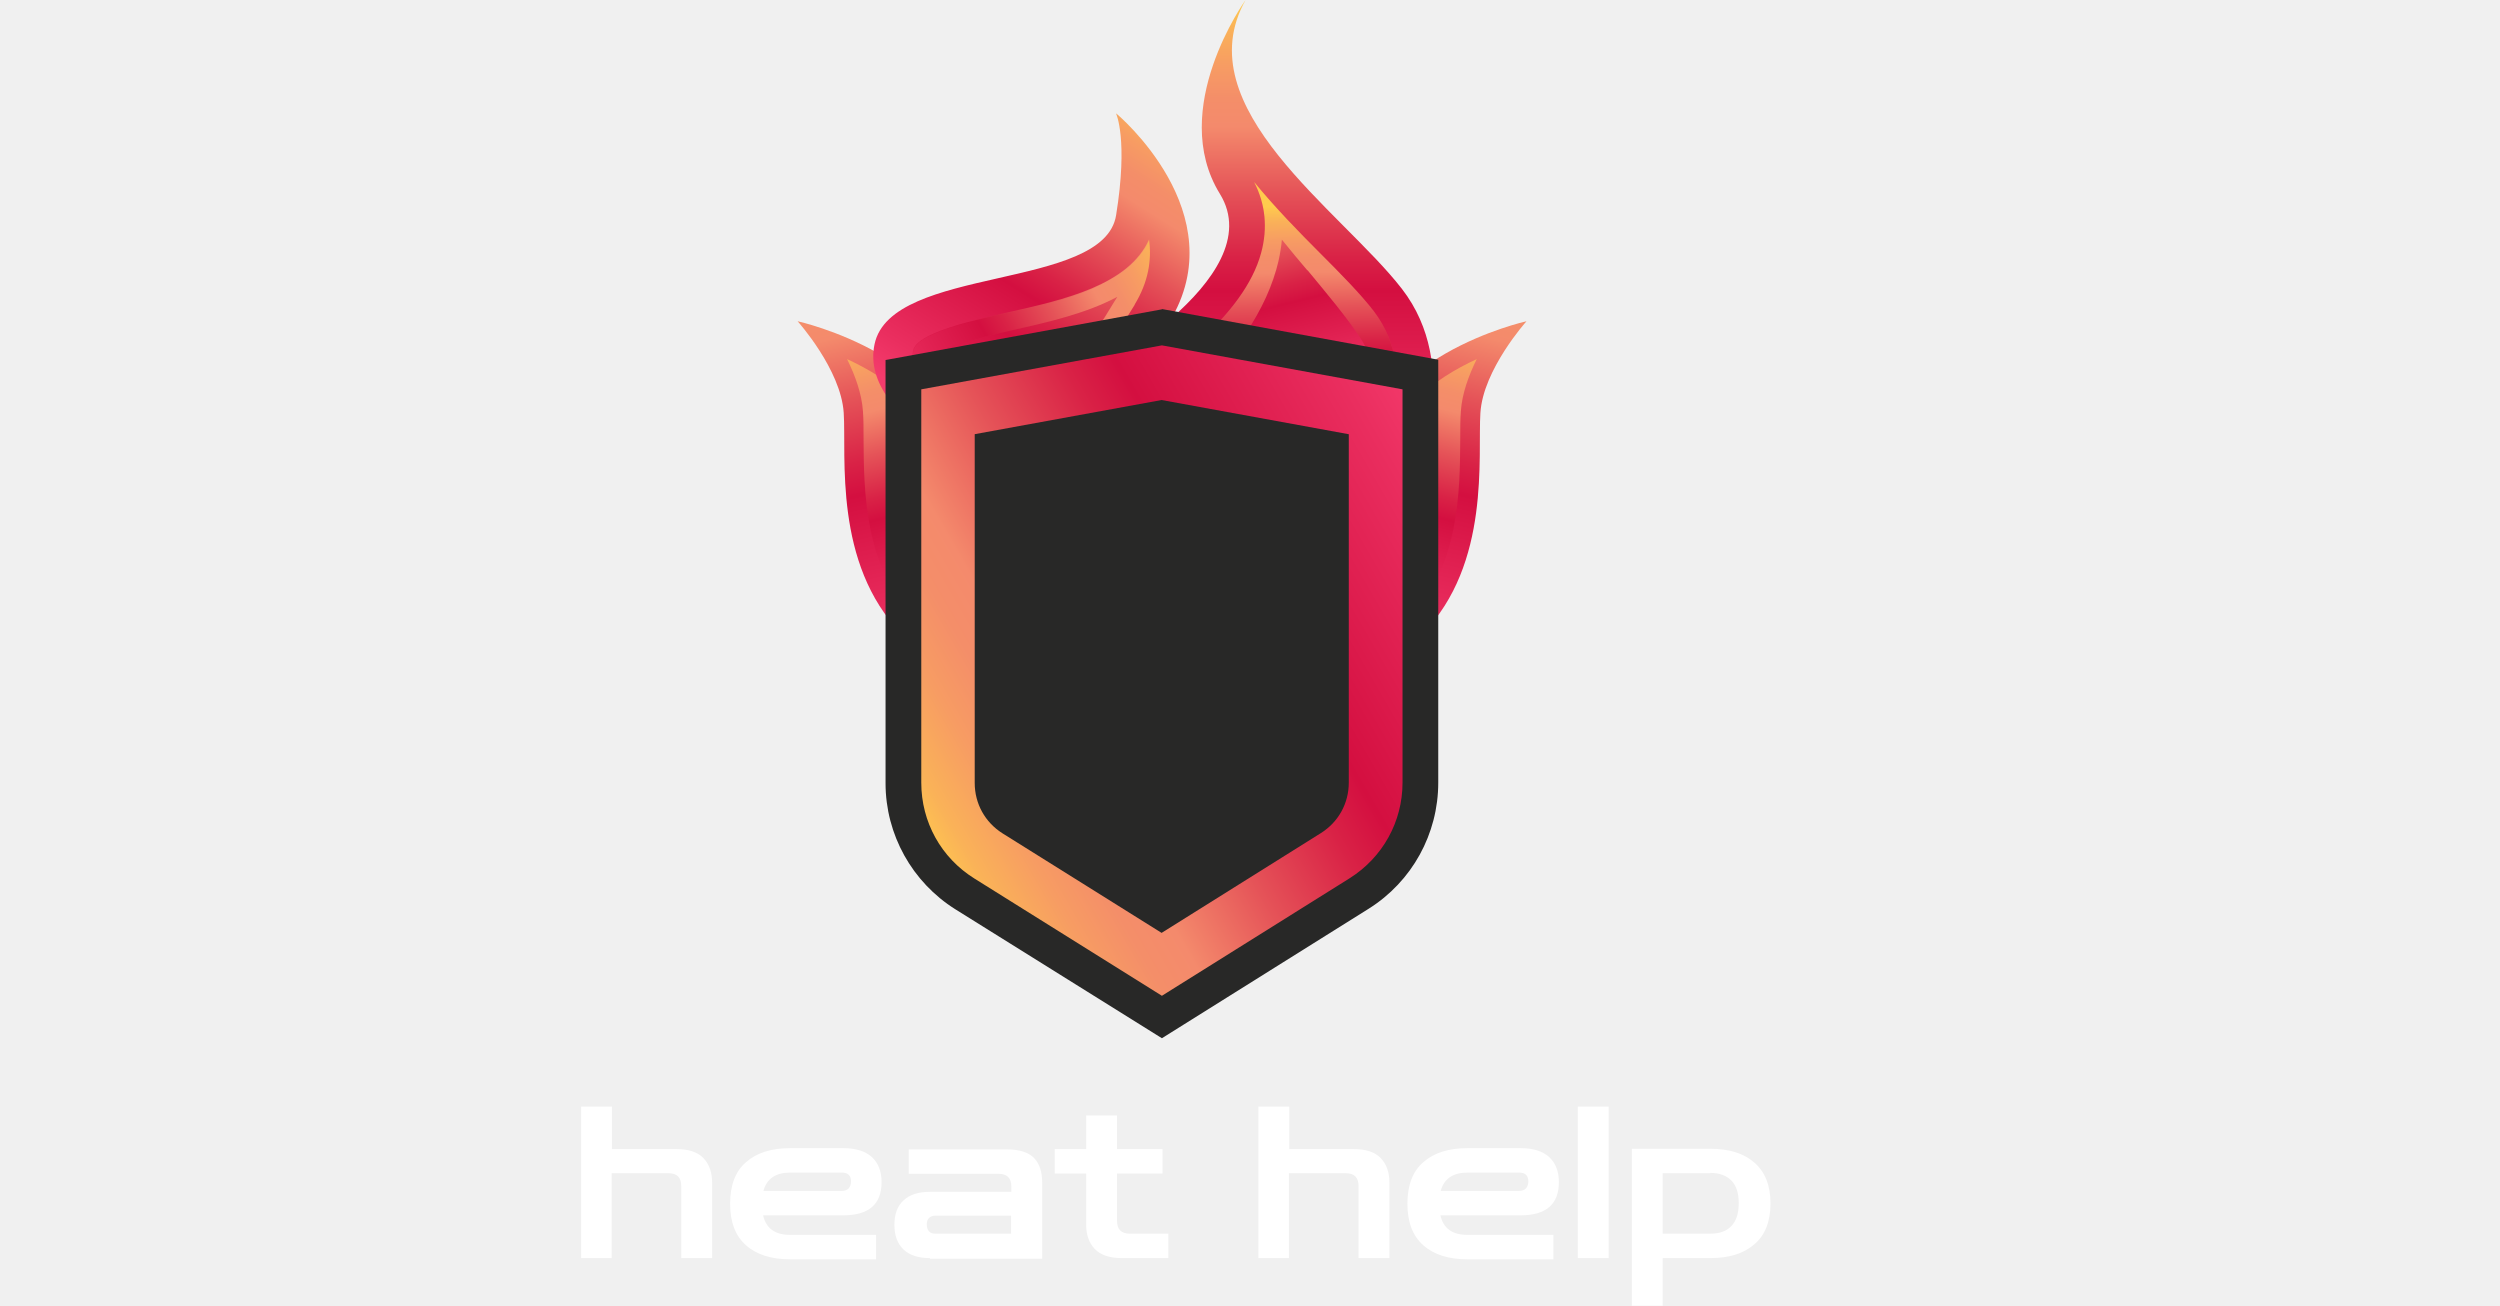
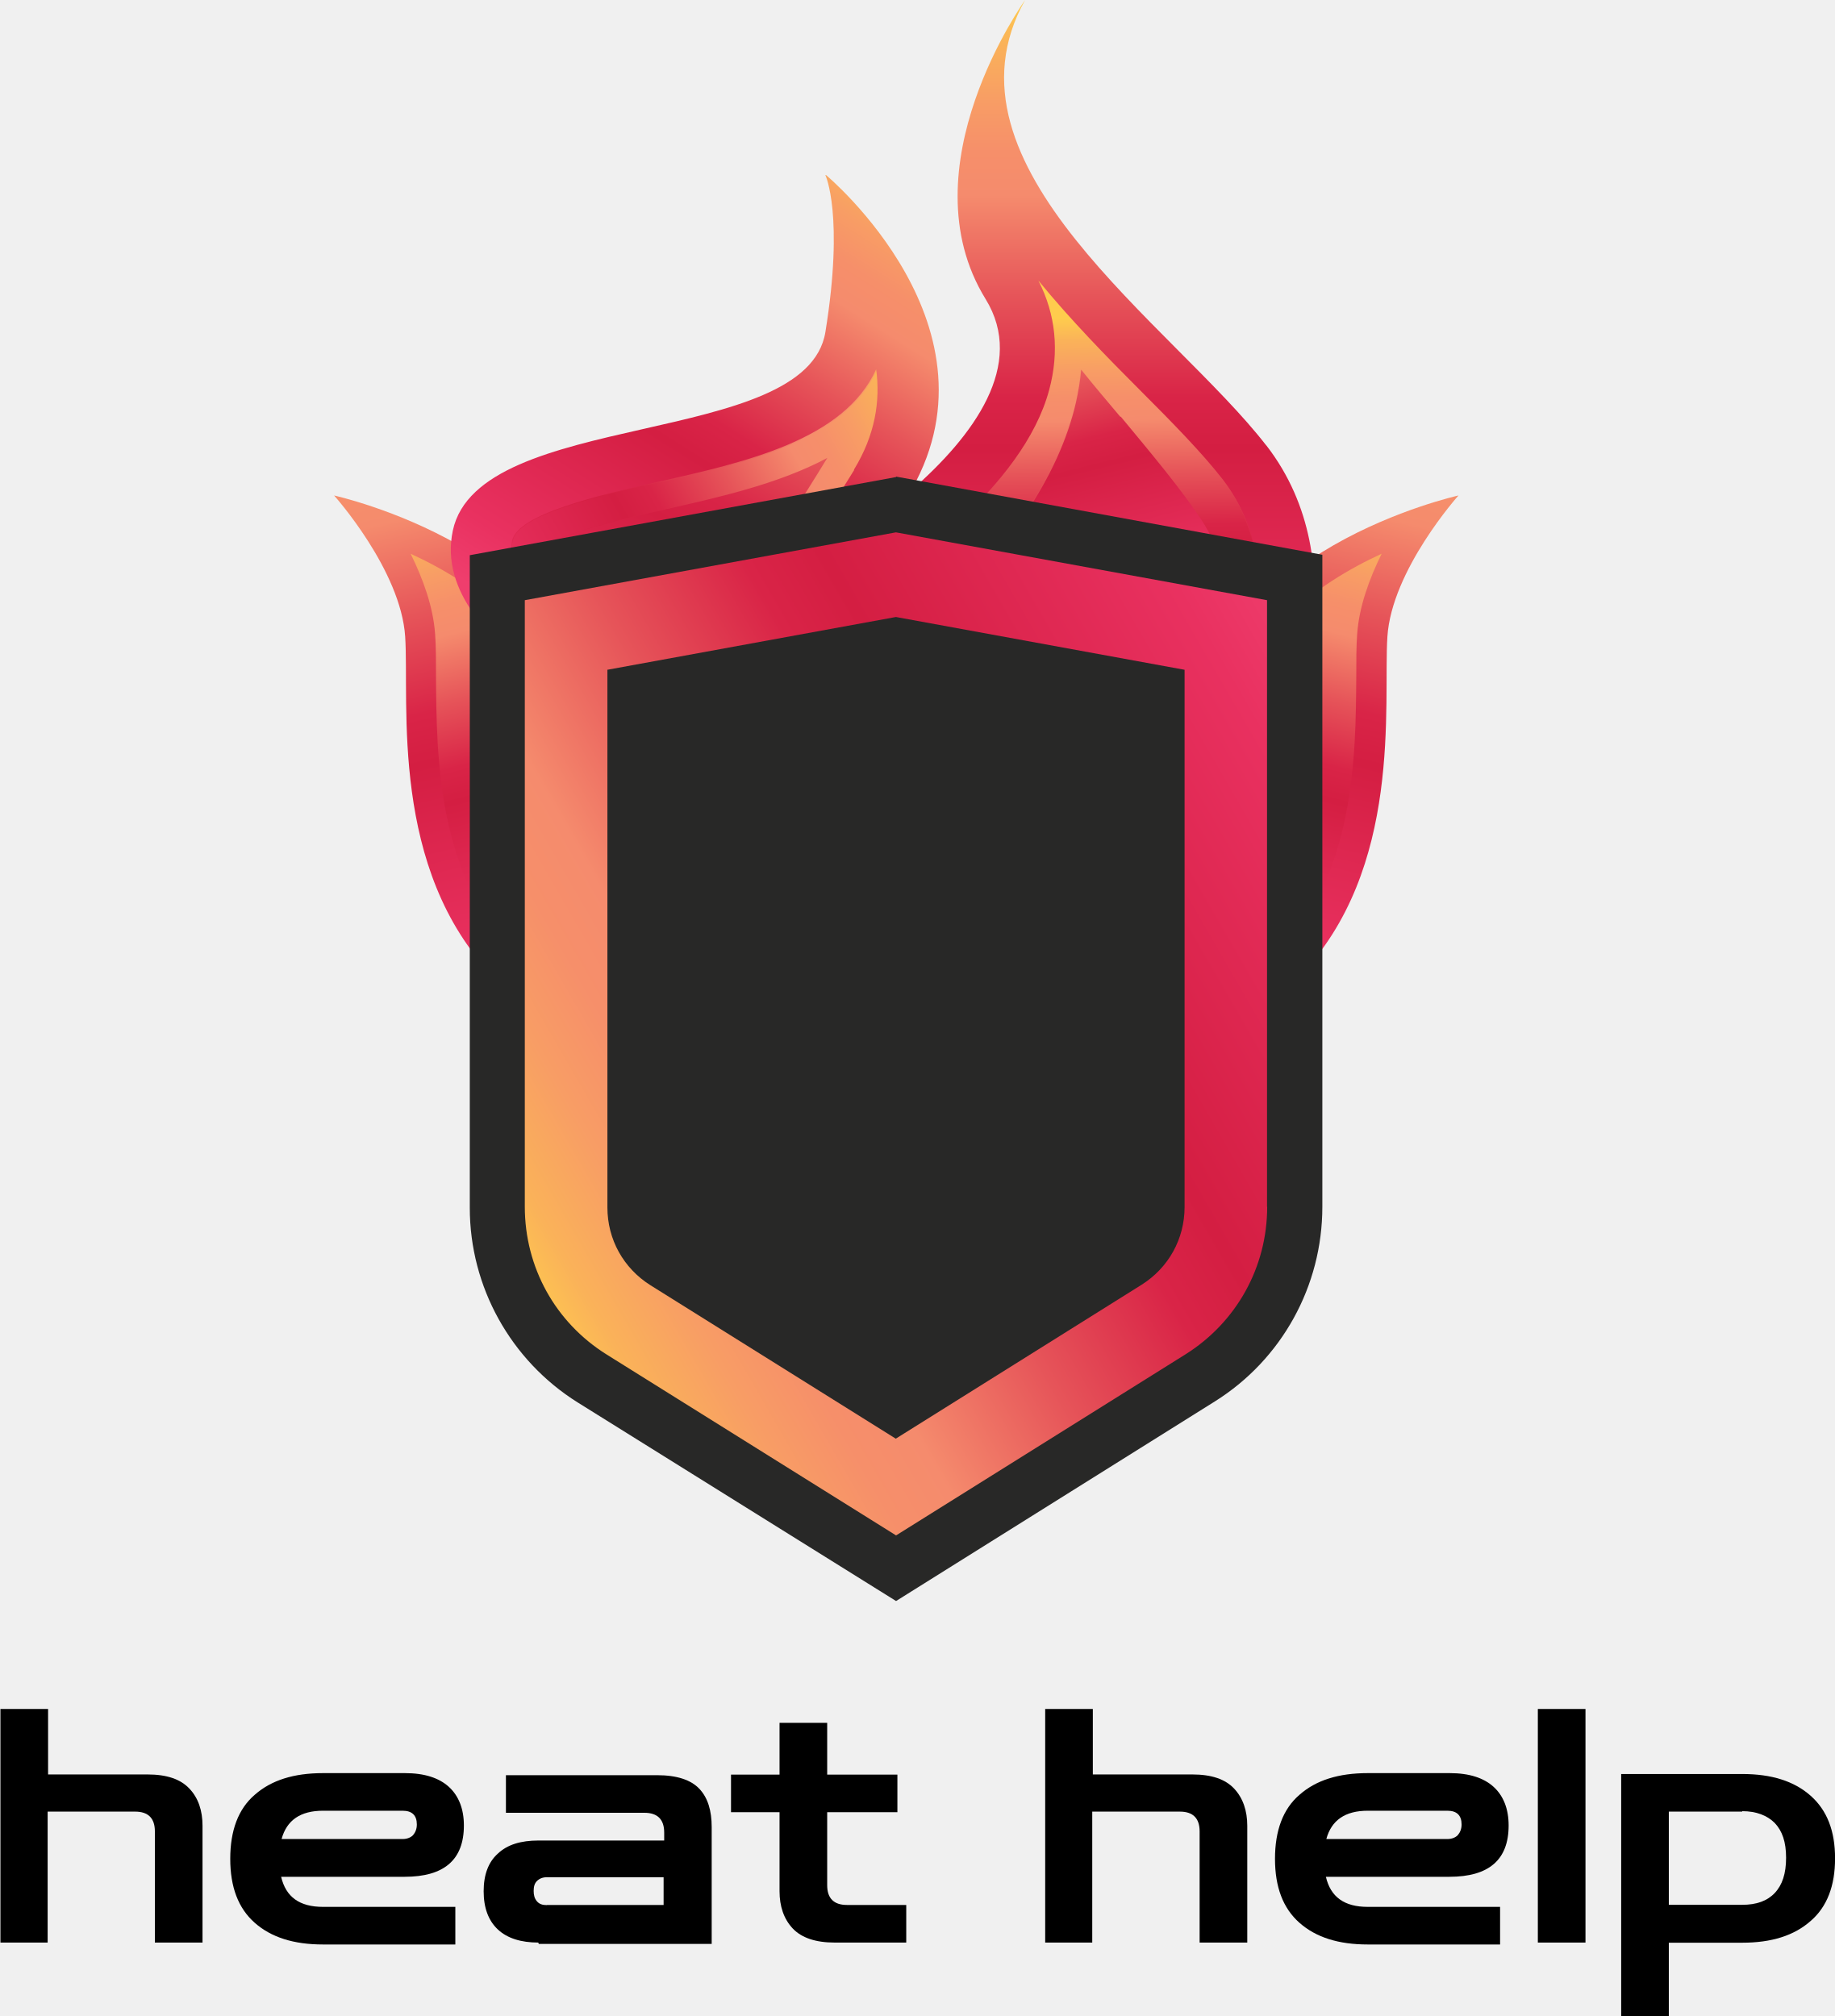
- <svg xmlns="http://www.w3.org/2000/svg" xmlns:xlink="http://www.w3.org/1999/xlink" id="color" viewBox="0 0 81.87 42.76">
+ <svg xmlns="http://www.w3.org/2000/svg" xmlns:xlink="http://www.w3.org/1999/xlink" id="Layer_1" data-name="Layer 1" viewBox="0 0 124.4 136.71">
  <defs>
    <style>
      .cls-1 {
+         fill: url(#linear-gradient);
+       }
+ 
+       .cls-2 {
        fill: #282827;
      }

-       .cls-2 {
+       .cls-3 {
+         fill: url(#linear-gradient-8);
+       }
+ 
+       .cls-4 {
+         fill: url(#linear-gradient-9);
+       }
+ 
+       .cls-5 {
+         fill: url(#linear-gradient-3);
+       }
+ 
+       .cls-6 {
+         fill: url(#linear-gradient-4);
+       }
+ 
+       .cls-7 {
        fill: url(#linear-gradient-2);
      }

-       .cls-3 {
-         fill: #fff;
-       }
- 
-       .cls-4 {
-         fill: url(#New_Gradient_Swatch-7);
-       }
- 
-       .cls-5 {
-         fill: url(#New_Gradient_Swatch-6);
-       }
- 
-       .cls-6 {
-         fill: url(#New_Gradient_Swatch);
-       }
- 
-       .cls-7 {
+       .cls-8 {
        fill: url(#linear-gradient-6);
      }

-       .cls-8 {
-         fill: url(#New_Gradient_Swatch-5);
-       }
- 
      .cls-9 {
-         fill: url(#New_Gradient_Swatch-8);
+         fill: url(#linear-gradient-7);
      }

      .cls-10 {
-         fill: url(#New_Gradient_Swatch-4);
+         fill: url(#linear-gradient-5);
      }

      .cls-11 {
-         fill: url(#New_Gradient_Swatch-3);
+         fill: url(#linear-gradient-14);
      }

      .cls-12 {
-         fill: url(#linear-gradient-5);
+         fill: url(#linear-gradient-15);
      }

      .cls-13 {
-         fill: url(#linear-gradient-3);
+         fill: url(#linear-gradient-13);
      }

      .cls-14 {
-         fill: url(#linear-gradient);
+         fill: url(#linear-gradient-12);
      }

      .cls-15 {
-         fill: url(#New_Gradient_Swatch-9);
+         fill: url(#linear-gradient-10);
      }

      .cls-16 {
-         fill: url(#linear-gradient-4);
-       }
- 
-       .cls-17 {
-         fill: url(#New_Gradient_Swatch-2);
+         fill: url(#linear-gradient-11);
      }
    </style>
-     <linearGradient id="New_Gradient_Swatch" data-name="New Gradient Swatch" x1="28.62" y1="15.2" x2="39.86" y2="8.76" gradientUnits="userSpaceOnUse">
-       <stop offset="0" stop-color="#f43b6c" />
-       <stop offset=".1" stop-color="#ea2e5f" />
-       <stop offset=".38" stop-color="#d40f40" />
-       <stop offset=".45" stop-color="#d92246" />
-       <stop offset=".59" stop-color="#e55358" />
-       <stop offset=".73" stop-color="#f48a6c" />
-       <stop offset=".79" stop-color="#f48e69" />
-       <stop offset=".86" stop-color="#f79c63" />
-       <stop offset=".94" stop-color="#fab258" />
-       <stop offset="1" stop-color="#ffcb4d" />
+     <linearGradient id="linear-gradient" x1="30.62" y1="104.05" x2="66.51" y2="124.61" gradientTransform="translate(0 152.55) scale(1 -1)" gradientUnits="userSpaceOnUse">
+       <stop offset="0" stop-color="#ef3e6d" />
+       <stop offset=".1" stop-color="#e93160" />
+       <stop offset=".38" stop-color="#d41e42" />
+       <stop offset=".45" stop-color="#d92447" />
+       <stop offset=".59" stop-color="#e65459" />
+       <stop offset=".73" stop-color="#f58b6d" />
+       <stop offset=".79" stop-color="#f68f6a" />
+       <stop offset=".86" stop-color="#f89d65" />
+       <stop offset=".94" stop-color="#fab259" />
+       <stop offset="1" stop-color="#ffcc4d" />
    </linearGradient>
-     <linearGradient id="New_Gradient_Swatch-2" data-name="New Gradient Swatch" x1="29.63" y1="14.62" x2="39.03" y2="9.24" xlink:href="#New_Gradient_Swatch" />
-     <linearGradient id="New_Gradient_Swatch-3" data-name="New Gradient Swatch" x1="42.65" y1="15.95" x2="42.45" y2="6.06" xlink:href="#New_Gradient_Swatch" />
-     <linearGradient id="New_Gradient_Swatch-4" data-name="New Gradient Swatch" x1="42.63" y1="14.81" x2="42.46" y2="6.74" xlink:href="#New_Gradient_Swatch" />
-     <linearGradient id="New_Gradient_Swatch-5" data-name="New Gradient Swatch" x1="30.79" y1="21.41" x2="27.44" y2="6.92" xlink:href="#New_Gradient_Swatch" />
-     <linearGradient id="New_Gradient_Swatch-6" data-name="New Gradient Swatch" x1="30.74" y1="20.42" x2="28.27" y2="10.76" xlink:href="#New_Gradient_Swatch" />
-     <linearGradient id="New_Gradient_Swatch-7" data-name="New Gradient Swatch" x1="-36.18" y1="21.41" x2="-39.53" y2="6.92" gradientTransform="translate(9.14) rotate(-180) scale(1 -1)" xlink:href="#New_Gradient_Swatch" />
-     <linearGradient id="New_Gradient_Swatch-8" data-name="New Gradient Swatch" x1="-36.23" y1="20.42" x2="-38.7" y2="10.76" gradientTransform="translate(9.14) rotate(-180) scale(1 -1)" xlink:href="#New_Gradient_Swatch" />
-     <linearGradient id="linear-gradient" x1="32.31" y1="14.51" x2="39.08" y2="3.77" gradientUnits="userSpaceOnUse">
-       <stop offset="0" stop-color="#f43b6c" />
-       <stop offset=".1" stop-color="#ea2e5f" />
-       <stop offset=".38" stop-color="#d40f40" />
-       <stop offset=".45" stop-color="#d92246" />
-       <stop offset=".59" stop-color="#e55358" />
-       <stop offset=".73" stop-color="#f48a6c" />
-       <stop offset=".79" stop-color="#f48e69" />
-       <stop offset=".86" stop-color="#f79c63" />
-       <stop offset=".94" stop-color="#fab258" />
-       <stop offset="1" stop-color="#ffcb4d" />
+     <linearGradient id="linear-gradient-2" x1="33.88" y1="105.85" x2="63.89" y2="123.03" xlink:href="#linear-gradient" />
+     <linearGradient id="linear-gradient-3" x1="75.42" y1="101.62" x2="74.78" y2="133.2" xlink:href="#linear-gradient" />
+     <linearGradient id="linear-gradient-4" x1="75.36" y1="105.26" x2="74.82" y2="131.03" xlink:href="#linear-gradient" />
+     <linearGradient id="linear-gradient-5" x1="37.57" y1="84.19" x2="26.87" y2="130.46" xlink:href="#linear-gradient" />
+     <linearGradient id="linear-gradient-6" x1="37.39" y1="87.34" x2="29.51" y2="118.19" xlink:href="#linear-gradient" />
+     <linearGradient id="linear-gradient-7" x1="-1875.1" y1="84.19" x2="-1885.79" y2="130.46" gradientTransform="translate(-1791.13 152.55) rotate(-180)" xlink:href="#linear-gradient" />
+     <linearGradient id="linear-gradient-8" x1="-1875.24" y1="87.35" x2="-1883.13" y2="118.2" gradientTransform="translate(-1791.13 152.55) rotate(-180)" xlink:href="#linear-gradient" />
+     <linearGradient id="linear-gradient-9" x1="42.44" y1="106.21" x2="64.05" y2="140.51" xlink:href="#linear-gradient" />
+     <linearGradient id="linear-gradient-10" x1="37.57" y1="103.12" x2="58.71" y2="139.78" xlink:href="#linear-gradient" />
+     <linearGradient id="linear-gradient-11" x1="51.4" y1="111.65" x2="87.89" y2="111.65" gradientTransform="translate(0 152.55) scale(1 -1)" gradientUnits="userSpaceOnUse">
+       <stop offset="0" stop-color="#ef4137" />
+       <stop offset=".32" stop-color="#f15b2a" />
+       <stop offset="1" stop-color="#eb2127" />
    </linearGradient>
-     <linearGradient id="New_Gradient_Swatch-9" data-name="New Gradient Swatch" x1="30.79" y1="15.48" x2="37.41" y2="4" xlink:href="#New_Gradient_Swatch" />
-     <linearGradient id="linear-gradient-2" x1="35.12" y1="12.8" x2="46.55" y2="12.8" gradientUnits="userSpaceOnUse">
-       <stop offset="0" stop-color="#ee4036" />
-       <stop offset=".32" stop-color="#f05a28" />
-       <stop offset="1" stop-color="#ec1c24" />
-     </linearGradient>
-     <linearGradient id="linear-gradient-3" x1="40.37" x2="44.78" xlink:href="#linear-gradient-2" />
-     <linearGradient id="linear-gradient-4" x1="41.22" y1="15.36" x2="41.22" y2="0" gradientUnits="userSpaceOnUse">
-       <stop offset="0" stop-color="#f43b6c" />
-       <stop offset=".1" stop-color="#ea2e5f" />
-       <stop offset=".38" stop-color="#d40f40" />
-       <stop offset=".45" stop-color="#d92246" />
-       <stop offset=".59" stop-color="#e55358" />
-       <stop offset=".73" stop-color="#f48a6c" />
-       <stop offset=".79" stop-color="#f48e69" />
-       <stop offset=".86" stop-color="#f79c63" />
-       <stop offset=".94" stop-color="#fab258" />
-       <stop offset="1" stop-color="#ffcb4d" />
-     </linearGradient>
-     <linearGradient id="linear-gradient-5" x1="43.26" y1="13.07" x2="41.2" y2="4.63" gradientUnits="userSpaceOnUse">
-       <stop offset="0" stop-color="#f43b6c" />
-       <stop offset=".1" stop-color="#ea2e5f" />
-       <stop offset=".38" stop-color="#d40f40" />
-       <stop offset=".45" stop-color="#d92246" />
-       <stop offset=".59" stop-color="#e55358" />
-       <stop offset=".73" stop-color="#f48a6c" />
-       <stop offset=".79" stop-color="#f48e69" />
-       <stop offset=".86" stop-color="#f79c63" />
-       <stop offset=".94" stop-color="#fab258" />
-       <stop offset="1" stop-color="#ffcb4d" />
-     </linearGradient>
-     <linearGradient id="linear-gradient-6" x1="47.8" y1="14.72" x2="28.87" y2="25.65" gradientUnits="userSpaceOnUse">
-       <stop offset="0" stop-color="#f43b6c" />
-       <stop offset=".1" stop-color="#ea2e5f" />
-       <stop offset=".38" stop-color="#d40f40" />
-       <stop offset=".45" stop-color="#d92246" />
-       <stop offset=".59" stop-color="#e55358" />
-       <stop offset=".73" stop-color="#f48a6c" />
-       <stop offset=".79" stop-color="#f48e69" />
-       <stop offset=".86" stop-color="#f79c63" />
-       <stop offset=".94" stop-color="#fab258" />
-       <stop offset="1" stop-color="#ffcb4d" />
-     </linearGradient>
+     <linearGradient id="linear-gradient-12" x1="68.16" x2="82.24" xlink:href="#linear-gradient-11" />
+     <linearGradient id="linear-gradient-13" x1="70.89" y1="103.51" x2="70.89" y2="152.55" xlink:href="#linear-gradient" />
+     <linearGradient id="linear-gradient-14" x1="77.4" y1="110.82" x2="70.82" y2="137.77" xlink:href="#linear-gradient" />
+     <linearGradient id="linear-gradient-15" x1="91.9" y1="105.54" x2="31.46" y2="70.64" xlink:href="#linear-gradient" />
  </defs>
  <g>
-     <path class="cls-6" d="m34.27,15.99c-.21,0-.4-.07-.56-.21l-.35-.31c-.19-.1-4.78-1.83-4.29-4.17.22-1.04,1.63-1.43,3.75-1.91,1.66-.38,3.53-.8,4.03-1.91.14-.31.45-.51.78-.51.04,0,.08,0,.13,0,.38.06.68.36.73.74.12.95-.08,1.85-.59,2.69-.28.45-.54.88-.8,1.28-.91,1.44-1.65,2.62-2.01,3.7-.09.27-.31.48-.59.56-.07.02-.15.03-.23.03Zm-2.42-3.98c.4.32,1.01.71,1.71,1.02.29-.55.62-1.11.98-1.68-.41.1-.81.19-1.19.28-.67.15-1.16.28-1.5.37Z" />
-     <path class="cls-17" d="m33.01,10.24c-1.26.29-2.98.68-3.1,1.25-.26,1.22,2.37,2.64,3.61,3.1.15.06.29.14.4.24l.35.31c.39-1.17,1.18-2.43,2.06-3.81.27-.42.55-.87.84-1.34.45-.73.56-1.46.47-2.13-.68,1.5-2.76,1.97-4.63,2.39Zm2.77.79c-.69,1.09-1.34,2.13-1.79,3.12-.07-.04-.15-.07-.23-.1-1.52-.57-3.27-1.77-3.22-2.41.31-.3,1.93-.67,2.63-.83,1.17-.26,2.43-.55,3.43-1.09-.28.46-.56.9-.82,1.31Z" />
-     <path class="cls-11" d="m45.7,14.36c-.17,0-.33-.05-.47-.14l-.54-.35c-.23-.15-.37-.4-.39-.67,0-.05,0-.11-.01-.16-.13.07-.28.11-.43.11-.16,0-.33-.05-.47-.14l-1.73-1.14s-2.28.07-2.29.07c-.35,0-.66-.21-.8-.53-.14-.33-.05-.71.21-.96.91-.85,1.48-1.66,1.68-2.41.16-.6.11-1.17-.16-1.7-.2-.39-.08-.87.29-1.12.14-.09.31-.14.47-.14.25,0,.5.11.67.32.66.81,1.42,1.58,2.1,2.26.7.7,1.36,1.37,1.83,1.98.81,1.05,1.11,2.42.88,3.98-.04.29-.23.54-.5.66-.11.05-.23.07-.35.07Zm-3.46-4.28c.18.05.36.13.52.25l.47.36c-.25-.32-.53-.65-.82-1-.05.13-.1.26-.16.39Z" />
-     <path class="cls-10" d="m43.23,8.28c-.7-.7-1.47-1.48-2.16-2.33.37.72.45,1.51.23,2.32-.28,1.04-1.06,2-1.93,2.81l2.53-.08,1.96,1.29-1.64-1.28c-.1-.07-.21-.11-.32-.11,0,0-1.14.04-1.14.04.55-.81.92-1.61,1.1-2.41.05-.23.09-.46.11-.69.28.35.57.69.83,1,.67.8,1.3,1.55,1.71,2.19.43.66.59,1.41.64,2.11l.54.35c.14-.96.11-2.26-.71-3.32-.44-.57-1.08-1.21-1.76-1.9Z" />
-     <path class="cls-8" d="m31.48,15.46c-.08-3.77-5.36-4.94-5.36-4.94,0,0,1.42,1.58,1.51,3s-.34,4.94,1.89,7.23c2.23,2.28,2.37,6.09,2.37,6.09,0,0-.33-7.6-.4-11.37Z" />
-     <path class="cls-5" d="m31.03,21.68c-.29-.49-.64-.96-1.06-1.39-1.67-1.72-1.68-4.24-1.69-5.91,0-.35,0-.66-.02-.91-.04-.59-.26-1.18-.52-1.71,1.37.63,3.05,1.8,3.09,3.7.03,1.65.11,4.05.2,6.21Z" />
-     <path class="cls-4" d="m44.63,15.46c.08-3.77,5.36-4.94,5.36-4.94,0,0-1.42,1.58-1.51,3-.09,1.42.34,4.94-1.89,7.23-2.23,2.28-2.37,6.09-2.37,6.09,0,0,.33-7.6.4-11.37Z" />
-     <path class="cls-9" d="m45.07,21.68c.29-.49.64-.96,1.06-1.39,1.67-1.72,1.68-4.24,1.69-5.91,0-.35,0-.66.02-.91.04-.59.26-1.18.52-1.71-1.37.63-3.05,1.8-3.09,3.7-.03,1.65-.11,4.05-.2,6.21Z" />
-     <path class="cls-14" d="m36.55,3.72s.4.85,0,3.33c-.4,2.48-7.36,1.63-7.91,4.22s4.39,4.41,4.39,4.41l2.83,2.45c-1.49-1.92.24-4.01,2.43-7.58,2.19-3.57-1.73-6.83-1.73-6.83Zm.61,6.26c-.29.47-.57.92-.84,1.34-.88,1.39-1.66,2.64-2.06,3.81l-.35-.31c-.12-.1-.25-.18-.4-.24-1.24-.46-3.86-1.88-3.61-3.1.12-.57,1.84-.96,3.1-1.25,1.87-.42,3.95-.89,4.63-2.39.09.67-.02,1.39-.47,2.13Z" />
-     <path class="cls-15" d="m30.53,11.64c-.05.64,1.7,1.84,3.22,2.41.08.03.15.06.23.1.45-.99,1.11-2.03,1.79-3.12.26-.41.54-.85.82-1.31-1,.54-2.26.83-3.43,1.09-.7.16-2.33.53-2.63.83Z" />
-     <path class="cls-2" d="m44.78,13.32c0-.06-.01-.11-.01-.17l-1.3-.85,1.31,1.02Z" />
-     <path class="cls-13" d="m44.78,13.32c0-.06-.01-.11-.01-.17l-1.3-.85,1.31,1.02Z" />
+     <path class="cls-1" d="m48.68,51.06c-.67,0-1.28-.22-1.79-.67l-1.12-.99c-.61-.32-15.26-5.84-13.7-13.32.7-3.32,5.2-4.57,11.97-6.1,5.3-1.21,11.27-2.55,12.87-6.1.45-.99,1.44-1.63,2.49-1.63h.42c1.21.19,2.17,1.15,2.33,2.36.38,3.03-.26,5.91-1.88,8.59-.89,1.44-1.72,2.81-2.55,4.09-2.91,4.6-5.27,8.37-6.42,11.81-.29.86-.99,1.53-1.88,1.79-.22.06-.48.1-.73.1v.06Zm-7.73-12.71c1.28,1.02,3.23,2.27,5.46,3.26.93-1.76,1.98-3.54,3.13-5.36-1.31.32-2.59.61-3.8.89-2.14.48-3.7.89-4.79,1.18v.03Z" />
+     <path class="cls-7" d="m44.66,32.7c-4.02.93-9.52,2.17-9.9,3.99-.83,3.9,7.57,8.43,11.53,9.9.48.19.93.45,1.28.77l1.12.99c1.25-3.74,3.77-7.76,6.58-12.17.86-1.34,1.76-2.78,2.68-4.28,1.44-2.33,1.79-4.66,1.5-6.8-2.17,4.79-8.81,6.29-14.78,7.63v-.03Zm8.84,2.52c-2.2,3.48-4.28,6.8-5.72,9.96-.22-.13-.48-.22-.73-.32-4.85-1.82-10.44-5.65-10.28-7.7.99-.96,6.16-2.14,8.4-2.65,3.74-.83,7.76-1.76,10.95-3.48-.89,1.47-1.79,2.87-2.62,4.18Z" />
+     <path class="cls-5" d="m85.18,45.85c-.54,0-1.05-.16-1.5-.45l-1.72-1.12c-.73-.48-1.18-1.28-1.25-2.14,0-.16,0-.35-.03-.51-.42.22-.89.35-1.37.35-.51,0-1.05-.16-1.5-.45l-5.52-3.64s-7.28.22-7.31.22c-1.12,0-2.11-.67-2.55-1.69-.45-1.05-.16-2.27.67-3.07,2.91-2.71,4.73-5.3,5.36-7.7.51-1.92.35-3.74-.51-5.43-.64-1.25-.26-2.78.93-3.58.45-.29.99-.45,1.5-.45.8,0,1.6.35,2.14,1.02,2.11,2.59,4.53,5.05,6.71,7.22,2.24,2.24,4.34,4.37,5.84,6.32,2.59,3.35,3.54,7.73,2.81,12.71-.13.93-.73,1.72-1.6,2.11-.35.16-.73.22-1.12.22l.03.03Zm-11.05-13.67c.57.16,1.15.42,1.66.8l1.5,1.15c-.8-1.02-1.69-2.08-2.62-3.19-.16.42-.32.83-.51,1.25h-.03Z" />
+     <path class="cls-6" d="m77.29,26.44c-2.24-2.24-4.69-4.73-6.9-7.44,1.18,2.3,1.44,4.82.73,7.41-.89,3.32-3.38,6.39-6.16,8.97l8.08-.26,6.26,4.12-5.24-4.09c-.32-.22-.67-.35-1.02-.35l-3.64.13c1.76-2.59,2.94-5.14,3.51-7.7.16-.73.29-1.47.35-2.2.89,1.12,1.82,2.2,2.65,3.19,2.14,2.55,4.15,4.95,5.46,6.99,1.37,2.11,1.88,4.5,2.04,6.74l1.72,1.12c.45-3.07.35-7.22-2.27-10.6-1.4-1.82-3.45-3.86-5.62-6.07l.03.03Z" />
+     <path class="cls-10" d="m39.77,49.37c-.26-12.04-17.12-15.77-17.12-15.77,0,0,4.53,5.05,4.82,9.58s-1.09,15.77,6.03,23.09c7.12,7.28,7.57,19.45,7.57,19.45,0,0-1.05-24.27-1.28-36.31l-.03-.03Z" />
+     <path class="cls-8" d="m38.34,69.23c-.93-1.56-2.04-3.07-3.38-4.44-5.33-5.49-5.36-13.54-5.4-18.87,0-1.12,0-2.11-.06-2.91-.13-1.88-.83-3.77-1.66-5.46,4.37,2.01,9.74,5.75,9.87,11.81.1,5.27.35,12.93.64,19.83v.03Z" />
+     <path class="cls-9" d="m81.76,49.37c.26-12.04,17.12-15.77,17.12-15.77,0,0-4.53,5.05-4.82,9.58s1.09,15.77-6.03,23.09c-7.12,7.28-7.57,19.45-7.57,19.45,0,0,1.05-24.27,1.28-36.31l.03-.03Z" />
+     <path class="cls-3" d="m83.17,69.23c.93-1.56,2.04-3.07,3.38-4.44,5.33-5.49,5.36-13.54,5.4-18.87,0-1.12,0-2.11.06-2.91.13-1.88.83-3.77,1.66-5.46-4.37,2.01-9.74,5.75-9.87,11.81-.1,5.27-.35,12.93-.64,19.83v.03Z" />
+     <path class="cls-4" d="m55.96,11.88s1.28,2.71,0,10.63c-1.28,7.92-23.5,5.2-25.26,13.47-1.76,8.27,14.02,14.08,14.02,14.08l9.04,7.82c-4.76-6.13.77-12.8,7.76-24.2,6.99-11.4-5.52-21.81-5.52-21.81h-.03Zm1.95,19.99c-.93,1.5-1.82,2.94-2.68,4.28-2.81,4.44-5.3,8.43-6.58,12.17l-1.12-.99c-.38-.32-.8-.57-1.28-.77-3.96-1.47-12.33-6-11.53-9.9.38-1.82,5.88-3.07,9.9-3.99,5.97-1.34,12.61-2.84,14.78-7.63.29,2.14-.06,4.44-1.5,6.8v.03Z" />
+     <path class="cls-15" d="m36.74,37.17c-.16,2.04,5.43,5.88,10.28,7.7.26.1.48.19.73.32,1.44-3.16,3.54-6.48,5.72-9.96.83-1.31,1.72-2.71,2.62-4.18-3.19,1.72-7.22,2.65-10.95,3.48-2.24.51-7.44,1.69-8.4,2.65Z" />
+     <path class="cls-16" d="m82.24,42.53c0-.19-.03-.35-.03-.54l-4.15-2.71s4.18,3.26,4.18,3.26Z" />
+     <path class="cls-14" d="m82.24,42.53c0-.19-.03-.35-.03-.54l-4.15-2.71s4.18,3.26,4.18,3.26Z" />
    <g>
-       <path class="cls-16" d="m45.91,9.46c-1.98-2.56-7.1-5.93-5.12-9.46,0,0-2.56,3.56-.84,6.35s-4.44,6.03-4.44,6.03l6.06-.19,4.83,3.17s1.49-3.34-.49-5.9Zm-.21,4.04l-.54-.35c0,.06.01.11.01.17l-1.31-1.02-1.96-1.29-2.53.08c.87-.81,1.65-1.77,1.93-2.81.22-.81.14-1.6-.23-2.32.69.84,1.46,1.63,2.16,2.33.68.68,1.32,1.33,1.76,1.9.82,1.07.86,2.36.71,3.32Z" />
-       <path class="cls-12" d="m42.81,8.85c-.27-.32-.55-.65-.83-1-.02.23-.06.46-.11.69-.18.79-.55,1.6-1.1,2.41,0,0,1.13-.04,1.14-.04.11,0,.23.04.32.11l1.64,1.28,1.3.85c-.04-.7-.21-1.46-.64-2.11-.42-.64-1.05-1.39-1.71-2.19Z" />
+       <path class="cls-13" d="m85.85,30.21c-6.32-8.17-22.67-18.94-16.35-30.21,0,0-8.17,11.37-2.68,20.28,5.49,8.91-14.18,19.25-14.18,19.25l19.35-.61,15.42,10.12s4.76-10.67-1.56-18.84Zm-.67,12.9l-1.72-1.12c0,.19.03.35.03.54l-4.18-3.26-6.26-4.12-8.08.26c2.78-2.59,5.27-5.65,6.16-8.97.7-2.59.45-5.11-.73-7.41,2.2,2.68,4.66,5.2,6.9,7.44,2.17,2.17,4.21,4.25,5.62,6.07,2.62,3.42,2.75,7.54,2.27,10.6v-.03Z" />
+       <path class="cls-11" d="m75.95,28.26c-.86-1.02-1.76-2.08-2.65-3.19-.06.73-.19,1.47-.35,2.2-.57,2.52-1.76,5.11-3.51,7.7,0,0,3.61-.13,3.64-.13.35,0,.73.13,1.02.35l5.24,4.09,4.15,2.71c-.13-2.24-.67-4.66-2.04-6.74-1.34-2.04-3.35-4.44-5.46-6.99h-.03Z" />
    </g>
-     <path class="cls-7" d="m29.42,12.31l8.61-1.6,8.27,1.41s.66,14.06.25,14.87-8.25,6.25-8.25,6.25c0,0-8.29-3.99-8.52-6.25s-.36-14.68-.36-14.68Z" />
+     <path class="cls-12" d="m33.19,39.31l27.49-5.11,26.41,4.5s2.11,44.9.8,47.48-26.34,19.96-26.34,19.96c0,0-26.47-12.74-27.21-19.96-.73-7.22-1.15-46.87-1.15-46.87Z" />
    <g>
-       <path class="cls-1" d="m38.05,10.13l-9.05,1.66v13.86c0,1.68.87,3.24,2.29,4.13l6.76,4.22,6.77-4.24c1.42-.89,2.28-2.45,2.28-4.13v-13.85l-9.05-1.66Zm7.88,15.5c0,1.28-.65,2.45-1.73,3.13l-6.15,3.85-6.14-3.84c-1.09-.68-1.74-1.85-1.74-3.14v-12.88l7.88-1.44,7.88,1.44v12.87Z" />
-       <path class="cls-1" d="m31.92,14.22v11.42c0,.68.34,1.29.91,1.65l5.21,3.26,5.22-3.27c.57-.36.91-.97.91-1.65v-11.41l-6.13-1.12-6.13,1.12Z" />
+       <path class="cls-2" d="m60.75,32.35l-28.9,5.3v44.26c0,5.36,2.78,10.35,7.31,13.19l21.59,13.47,21.62-13.54c4.53-2.84,7.28-7.82,7.28-13.19v-44.22l-28.9-5.3v.03Zm25.16,49.49c0,4.09-2.08,7.82-5.52,9.99l-19.64,12.29-19.61-12.26c-3.48-2.17-5.56-5.91-5.56-10.03v-41.13l25.16-4.6,25.16,4.6v41.13Z" />
+       <path class="cls-2" d="m41.18,45.41v36.47c0,2.17,1.09,4.12,2.91,5.27l16.64,10.41,16.67-10.44c1.82-1.15,2.91-3.1,2.91-5.27v-36.43l-19.57-3.58-19.57,3.58h.03Z" />
    </g>
  </g>
  <g>
-     <path class="cls-3" d="m19.03,41.2v-4.96h1.01v1.39h2.11c.41,0,.7.1.89.3.19.2.28.47.28.79v2.48h-1.01v-2.36c0-.28-.14-.42-.42-.42h-1.86v2.78h-1.01Z" />
-     <path class="cls-3" d="m25.88,41.24c-.62,0-1.1-.15-1.45-.46-.35-.31-.52-.76-.52-1.36s.17-1.06.52-1.36c.35-.31.83-.46,1.45-.46h1.74c.41,0,.72.1.93.29s.32.47.32.82c0,.73-.42,1.09-1.26,1.09h-2.62c.1.43.39.64.89.64h2.81v.8h-2.81Zm0-2.84c-.48,0-.77.2-.88.6h2.57c.09,0,.17-.03.22-.08.05-.06.08-.13.08-.23,0-.19-.1-.29-.3-.29h-1.69Z" />
-     <path class="cls-3" d="m30.45,41.2c-.37,0-.66-.09-.86-.28-.2-.19-.3-.46-.3-.81s.1-.62.3-.8c.2-.19.49-.28.86-.28h2.67v-.17c0-.28-.14-.42-.42-.42h-2.94v-.8h3.21c.42,0,.72.1.9.29.18.19.26.46.26.81v2.48h-3.67Zm.18-.8h2.48v-.59h-2.48c-.09,0-.16.03-.21.08s-.07.12-.07.21.02.16.07.22c.05.06.12.08.21.08Z" />
-     <path class="cls-3" d="m36.74,41.2c-.4,0-.7-.1-.89-.3-.19-.2-.28-.47-.28-.79v-1.68h-1.03v-.8h1.03v-1.1h1.01v1.1h1.49v.8h-1.49v1.55c0,.28.14.42.42.42h1.26v.8h-1.51Z" />
-     <path class="cls-3" d="m41.21,41.2v-4.96h1.01v1.39h2.11c.41,0,.7.1.89.3.19.2.28.47.28.79v2.48h-1.01v-2.36c0-.28-.14-.42-.42-.42h-1.86v2.78h-1.01Z" />
-     <path class="cls-3" d="m48.06,41.24c-.62,0-1.1-.15-1.45-.46-.35-.31-.52-.76-.52-1.36s.17-1.06.52-1.36c.35-.31.83-.46,1.45-.46h1.74c.41,0,.72.1.93.29s.32.47.32.82c0,.73-.42,1.09-1.26,1.09h-2.62c.1.43.39.64.89.64h2.81v.8h-2.81Zm0-2.84c-.48,0-.77.2-.88.6h2.57c.09,0,.17-.03.22-.08.05-.06.08-.13.08-.23,0-.19-.1-.29-.3-.29h-1.69Z" />
-     <path class="cls-3" d="m51.67,41.2v-4.96h1.01v4.96h-1.01Z" />
-     <path class="cls-3" d="m53.44,42.76v-5.14h2.57c.62,0,1.1.15,1.45.46.35.31.52.75.52,1.33s-.17,1.03-.52,1.33c-.35.31-.83.46-1.45.46h-1.56v1.56h-1.01Zm2.57-4.34h-1.56v1.98h1.56c.3,0,.53-.08.69-.25s.24-.41.24-.75-.08-.57-.24-.74c-.16-.16-.39-.25-.69-.25Z" />
+     <path d="m.03,131.73v-15.84h3.23v4.44h6.74c1.31,0,2.24.32,2.84.96.61.64.89,1.5.89,2.52v7.92h-3.23v-7.54c0-.89-.45-1.34-1.34-1.34H3.23v8.88H0h.03Z" />
+     <path d="m21.9,131.86c-1.98,0-3.51-.48-4.63-1.47-1.12-.99-1.66-2.43-1.66-4.34s.54-3.38,1.66-4.34c1.12-.99,2.65-1.47,4.63-1.47h5.56c1.31,0,2.3.32,2.97.93s1.02,1.5,1.02,2.62c0,2.33-1.34,3.48-4.02,3.48h-8.37c.32,1.37,1.25,2.04,2.84,2.04h8.97v2.55s-8.97,0-8.97,0Zm0-9.07c-1.53,0-2.46.64-2.81,1.92h8.21c.29,0,.54-.1.7-.26.16-.19.26-.42.26-.73,0-.61-.32-.93-.96-.93,0,0-5.4,0-5.4,0Z" />
+     <path d="m36.5,131.73c-1.18,0-2.11-.29-2.75-.89s-.96-1.47-.96-2.59.32-1.98.96-2.55c.64-.61,1.56-.89,2.75-.89h8.53v-.54c0-.89-.45-1.34-1.34-1.34h-9.39v-2.55h10.25c1.34,0,2.3.32,2.87.93.57.61.83,1.47.83,2.59v7.92h-11.72l-.03-.06Zm.57-2.55h7.92v-1.88h-7.92c-.29,0-.51.1-.67.26s-.22.38-.22.67.06.51.22.7.38.26.67.26Z" />
+     <path d="m56.58,131.73c-1.28,0-2.24-.32-2.84-.96s-.89-1.5-.89-2.52v-5.36h-3.29v-2.55h3.29v-3.51h3.23v3.51h4.76v2.55h-4.76v4.95c0,.89.45,1.34,1.34,1.34h4.02v2.55h-4.85Z" />
+     <path d="m70.86,131.73v-15.84h3.23v4.44h6.74c1.31,0,2.24.32,2.84.96s.89,1.5.89,2.52v7.92h-3.23v-7.54c0-.89-.45-1.34-1.34-1.34h-5.94v8.88h-3.23.03Z" />
+     <path d="m92.73,131.86c-1.98,0-3.51-.48-4.63-1.47-1.12-.99-1.66-2.43-1.66-4.34s.54-3.38,1.66-4.34c1.12-.99,2.65-1.47,4.63-1.47h5.56c1.31,0,2.3.32,2.97.93s1.02,1.5,1.02,2.62c0,2.33-1.34,3.48-4.02,3.48h-8.37c.32,1.37,1.25,2.04,2.84,2.04h8.97v2.55h-8.97Zm0-9.07c-1.53,0-2.46.64-2.81,1.92h8.21c.29,0,.54-.1.7-.26.16-.19.26-.42.26-.73,0-.61-.32-.93-.96-.93,0,0-5.4,0-5.4,0Z" />
+     <path d="m104.26,131.73v-15.84h3.23v15.84h-3.23Z" />
+     <path d="m109.91,136.71v-16.41h8.21c1.98,0,3.51.48,4.63,1.47,1.12.99,1.66,2.39,1.66,4.25s-.54,3.29-1.66,4.25c-1.12.99-2.65,1.47-4.63,1.47h-4.98v4.98s-3.23,0-3.23,0Zm8.21-13.86h-4.98v6.32h4.98c.96,0,1.69-.26,2.2-.8s.77-1.31.77-2.39-.26-1.82-.77-2.36c-.51-.51-1.25-.8-2.2-.8v.03Z" />
  </g>
</svg>
